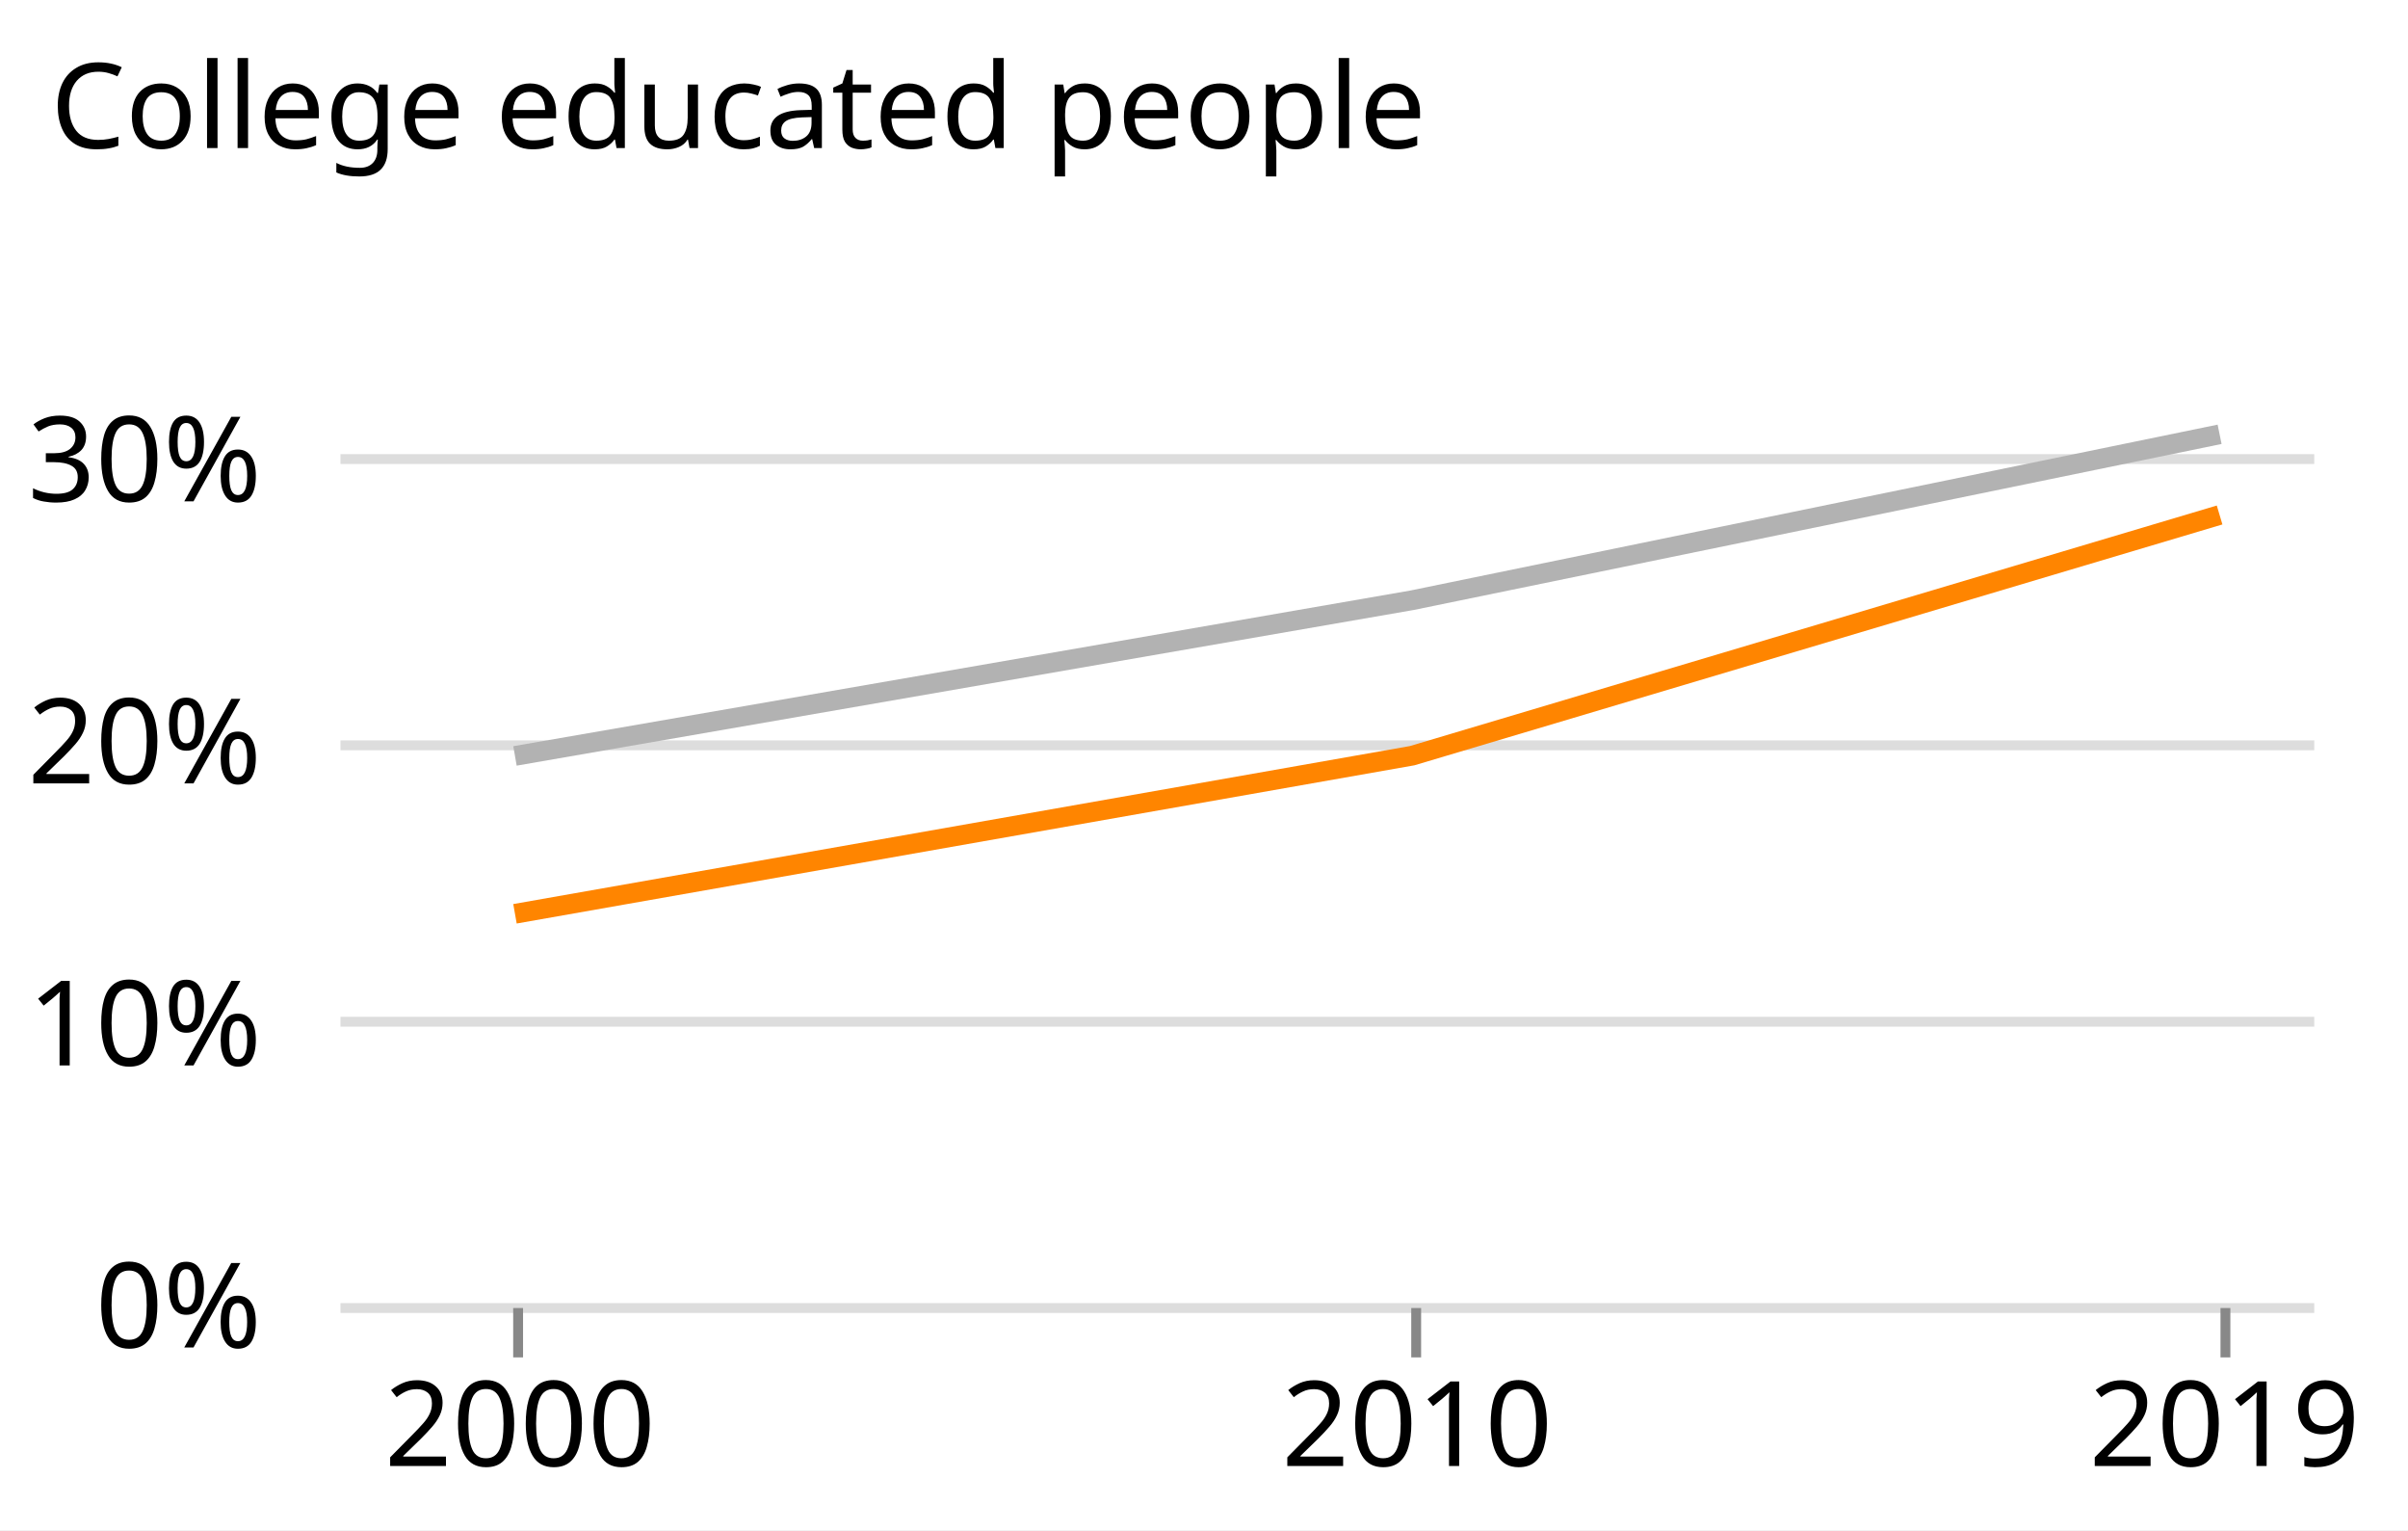
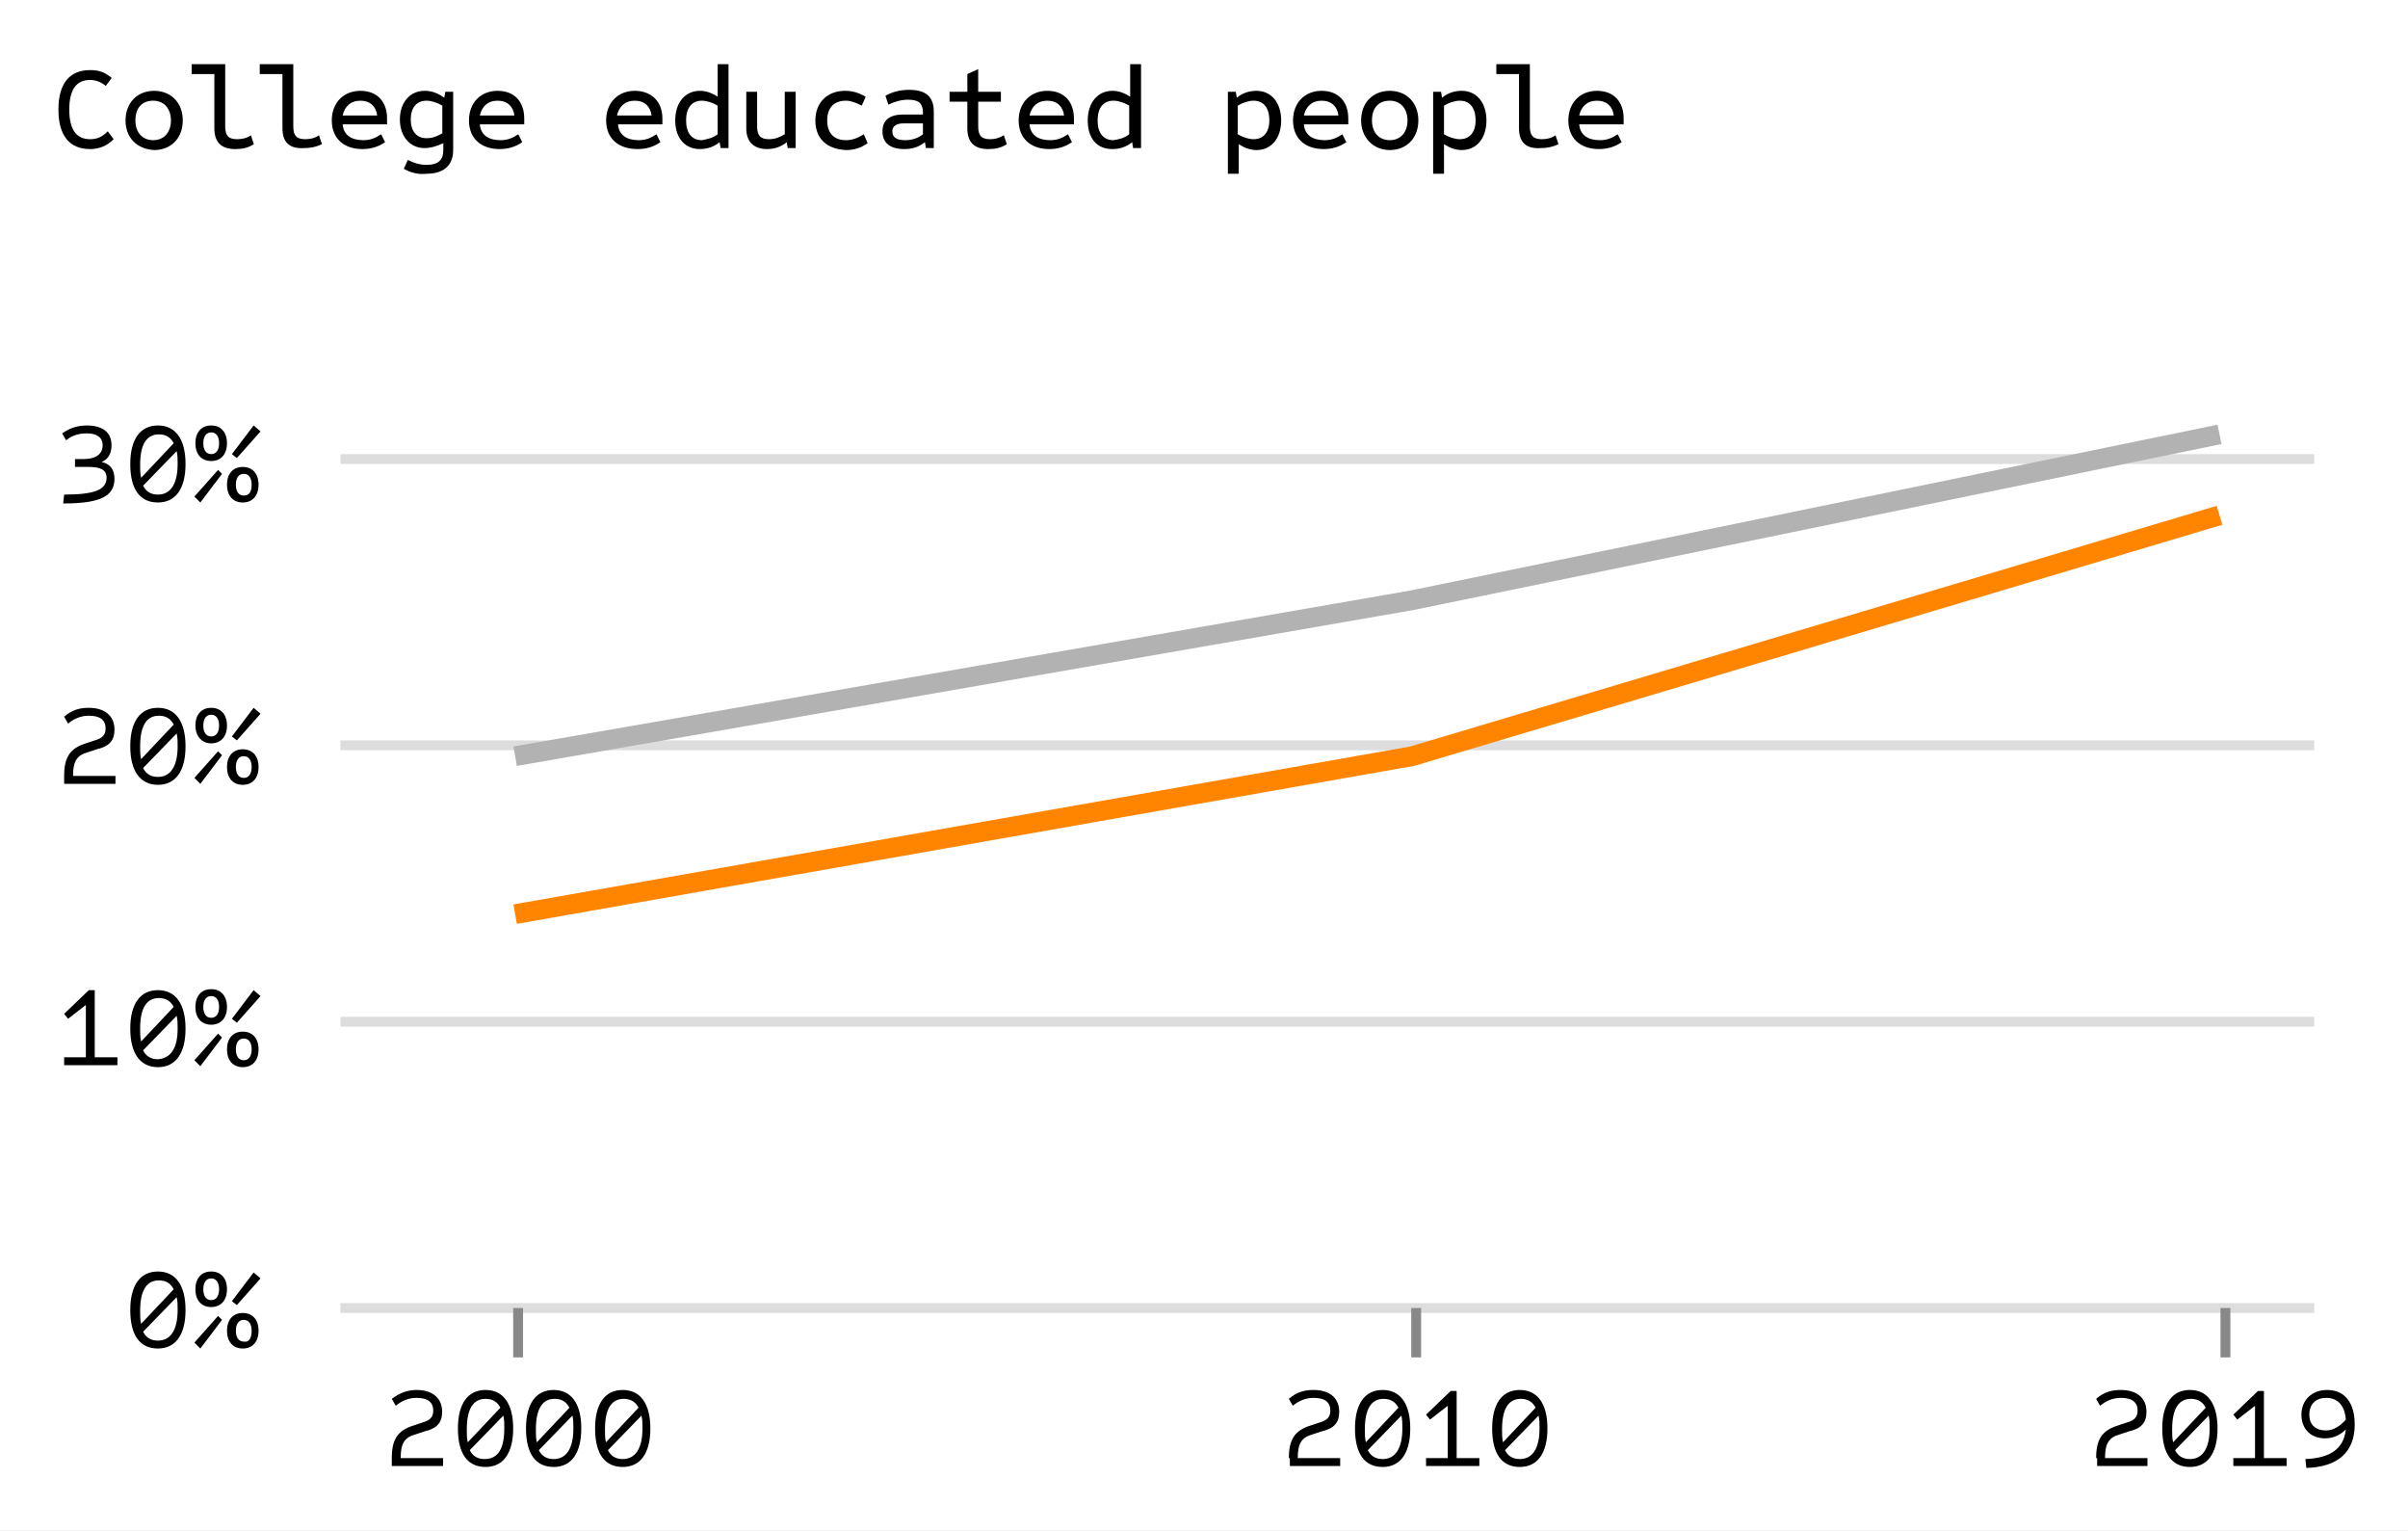
- <svg xmlns="http://www.w3.org/2000/svg" version="1.1" class="marks" width="244" height="155" viewBox="0 0 244 155">
-   <rect width="244" height="155" fill="white" />
-   <g fill="none" stroke-miterlimit="10" transform="translate(34,32)">
-     <g class="mark-group role-frame root" role="graphics-object" aria-roledescription="group mark container">
+ <svg xmlns="http://www.w3.org/2000/svg" version="1.1" id="Layer_1" x="0px" y="0px" viewBox="0 0 244 155" style="enable-background:new 0 0 244 155;" xml:space="preserve">
+   <style type="text/css">
+ 	.st0{fill:#FFFFFF;}
+ 	.st1{fill:none;}
+ 	.st2{fill:none;stroke:#DDDDDD;stroke-miterlimit:10;}
+ 	.st3{display:none;fill:none;stroke:#DDDDDD;stroke-miterlimit:10;}
+ 	.st4{fill:none;stroke:#888888;stroke-miterlimit:10;}
+ 	.st5{enable-background:new    ;}
+ 	.st6{display:none;}
+ 	.st7{fill:none;stroke:#FF8500;stroke-width:2;stroke-miterlimit:10;}
+ 	.st8{display:none;fill:none;stroke:#FF8500;stroke-width:2;stroke-miterlimit:10;}
+ 	.st9{fill:none;stroke:#B2B2B2;stroke-width:2;stroke-miterlimit:10;}
+ 	.st10{display:none;fill:none;stroke:#B2B2B2;stroke-width:2;stroke-miterlimit:10;}
+ </style>
+   <rect class="st0" width="244" height="155" />
+   <g transform="translate(34,32)">
+     <g>
      <g transform="translate(0,0)">
-         <path class="background" aria-hidden="true" d="M0,0h200v100h-200Z" />
+         <path class="st1" d="M0,0h200v100H0V0z" />
        <g>
-           <g class="mark-group role-axis" aria-hidden="true">
+           <g>
            <g transform="translate(0.5,0.5)">
-               <path class="background" aria-hidden="true" d="M0,0h0v0h0Z" pointer-events="none" />
+               <path pointer-events="none" class="st1" d="M0,0L0,0L0,0L0,0z" />
              <g>
-                 <g class="mark-rule role-axis-grid" pointer-events="none">
-                   <line transform="translate(0,100)" x2="200" y2="0" stroke="#ddd" stroke-width="1" opacity="1" />
-                   <line transform="translate(0,71)" x2="200" y2="0" stroke="#ddd" stroke-width="1" opacity="1" />
-                   <line transform="translate(0,43)" x2="200" y2="0" stroke="#ddd" stroke-width="1" opacity="1" />
-                   <line transform="translate(0,14)" x2="200" y2="0" stroke="#ddd" stroke-width="1" opacity="1" />
+                 <g pointer-events="none">
+                   <line class="st2" x1="0" y1="100" x2="200" y2="100" />
+                   <line class="st2" x1="0" y1="71" x2="200" y2="71" />
+                   <line class="st2" x1="0" y1="43" x2="200" y2="43" />
+                   <line class="st2" x1="0" y1="14" x2="200" y2="14" />
                </g>
              </g>
-               <path class="foreground" aria-hidden="true" d="" pointer-events="none" display="none" />
+               <path pointer-events="none" class="st3" d="M0,0" />
            </g>
          </g>
-           <g class="mark-group role-axis" role="graphics-symbol" aria-roledescription="axis" aria-label="X-axis for a linear scale with values from 1998 to 2020">
+           <g>
            <g transform="translate(0.5,100.5)">
-               <path class="background" aria-hidden="true" d="M0,0h0v0h0Z" pointer-events="none" />
+               <path pointer-events="none" class="st1" d="M0,0L0,0L0,0L0,0z" />
              <g>
-                 <g class="mark-rule role-axis-tick" pointer-events="none">
-                   <line transform="translate(18,0)" x2="0" y2="5" stroke="#888" stroke-width="1" opacity="1" />
-                   <line transform="translate(109,0)" x2="0" y2="5" stroke="#888" stroke-width="1" opacity="1" />
-                   <line transform="translate(191,0)" x2="0" y2="5" stroke="#888" stroke-width="1" opacity="1" />
+                 <g pointer-events="none">
+                   <line class="st4" x1="18" y1="0" x2="18" y2="5" />
+                   <line class="st4" x1="109" y1="0" x2="109" y2="5" />
+                   <line class="st4" x1="191" y1="0" x2="191" y2="5" />
                </g>
-                 <g class="mark-text role-axis-label" pointer-events="none">
-                   <text text-anchor="middle" transform="translate(18.18182,16)" font-family="Sometype Mono" font-size="12px" fill="#000" opacity="1">2000</text>
-                   <text text-anchor="middle" transform="translate(109.0909,16)" font-family="Sometype Mono" font-size="12px" fill="#000" opacity="1">2010</text>
-                   <text text-anchor="middle" transform="translate(190.9091,16)" font-family="Sometype Mono" font-size="12px" fill="#000" opacity="1">2019</text>
+                 <g pointer-events="none">
+                   <g class="st5">
+                     <path d="M5.2,15.2c0-1.9,0.6-2.8,2.2-3.3l0.9-0.3c0.7-0.2,1.1-0.5,1.1-1.2c0-0.9-0.6-1.3-1.7-1.3c-0.8,0-1.5,0.3-2.1,0.8           L5.2,9.2C6,8.6,6.8,8.3,7.7,8.3c1.6,0,2.6,0.8,2.6,2.2c0,1.1-0.5,1.7-1.8,2l-0.9,0.3c-1.1,0.3-1.5,0.9-1.5,2.4h4.3V16H5.2           V15.2z" />
+                     <path d="M11.9,12.2c0-2.5,1-3.9,2.8-3.9s2.8,1.4,2.8,3.9c0,2.5-1,3.9-2.8,3.9S11.9,14.8,11.9,12.2z M16.2,10.1           c-0.3-0.6-0.8-0.9-1.5-0.9c-1.3,0-1.9,1.1-1.9,3.1c0,0.5,0,0.9,0.1,1.3L16.2,10.1z M16.6,12.2c0-0.5,0-0.9-0.1-1.3           l-3.4,3.5c0.3,0.6,0.8,0.9,1.5,0.9C16,15.3,16.6,14.2,16.6,12.2z" />
+                     <path d="M18.8,12.2c0-2.5,1-3.9,2.8-3.9s2.8,1.4,2.8,3.9c0,2.5-1,3.9-2.8,3.9S18.8,14.8,18.8,12.2z M23.2,10.1           c-0.3-0.6-0.8-0.9-1.5-0.9c-1.3,0-1.9,1.1-1.9,3.1c0,0.5,0,0.9,0.1,1.3L23.2,10.1z M23.6,12.2c0-0.5,0-0.9-0.1-1.3           l-3.4,3.5c0.3,0.6,0.8,0.9,1.5,0.9C22.9,15.3,23.6,14.2,23.6,12.2z" />
+                     <path d="M25.8,12.2c0-2.5,1-3.9,2.8-3.9c1.8,0,2.8,1.4,2.8,3.9c0,2.5-1,3.9-2.8,3.9C26.8,16.1,25.8,14.8,25.8,12.2z            M30.2,10.1c-0.3-0.6-0.8-0.9-1.5-0.9c-1.3,0-1.9,1.1-1.9,3.1c0,0.5,0,0.9,0.1,1.3L30.2,10.1z M30.6,12.2           c0-0.5,0-0.9-0.1-1.3l-3.4,3.5c0.3,0.6,0.8,0.9,1.5,0.9C29.9,15.3,30.6,14.2,30.6,12.2z" />
+                   </g>
+                   <g class="st5">
+                     <path d="M96.1,15.2c0-1.9,0.6-2.8,2.2-3.3l0.9-0.3c0.7-0.2,1.1-0.5,1.1-1.2c0-0.9-0.6-1.3-1.7-1.3c-0.8,0-1.5,0.3-2.1,0.8           l-0.4-0.7c0.8-0.7,1.6-0.9,2.5-0.9c1.6,0,2.6,0.8,2.6,2.2c0,1.1-0.5,1.7-1.8,2l-0.9,0.3c-1.1,0.3-1.5,0.9-1.5,2.4h4.3V16           h-5.1V15.2z" />
+                     <path d="M102.8,12.2c0-2.5,1-3.9,2.8-3.9c1.8,0,2.8,1.4,2.8,3.9c0,2.5-1,3.9-2.8,3.9C103.8,16.1,102.8,14.8,102.8,12.2z            M107.2,10.1c-0.3-0.6-0.8-0.9-1.5-0.9c-1.3,0-1.9,1.1-1.9,3.1c0,0.5,0,0.9,0.1,1.3L107.2,10.1z M107.6,12.2           c0-0.5,0-0.9-0.1-1.3l-3.4,3.5c0.3,0.6,0.8,0.9,1.5,0.9C106.9,15.3,107.6,14.2,107.6,12.2z" />
+                     <path d="M109.9,15.2h2.3V9.9l-1.8,1.4l-0.4-0.5l2.5-2.4h0.6v6.8h2.3V16h-5.4V15.2z" />
+                     <path d="M116.7,12.2c0-2.5,1-3.9,2.8-3.9c1.8,0,2.8,1.4,2.8,3.9c0,2.5-1,3.9-2.8,3.9C117.7,16.1,116.7,14.8,116.7,12.2z            M121.1,10.1c-0.3-0.6-0.8-0.9-1.5-0.9c-1.3,0-1.9,1.1-1.9,3.1c0,0.5,0,0.9,0.1,1.3L121.1,10.1z M121.5,12.2           c0-0.5,0-0.9-0.1-1.3l-3.4,3.5c0.3,0.6,0.8,0.9,1.5,0.9C120.8,15.3,121.5,14.2,121.5,12.2z" />
+                   </g>
+                   <g class="st5">
+                     <path d="M177.9,15.2c0-1.9,0.6-2.8,2.2-3.3l0.9-0.3c0.7-0.2,1.1-0.5,1.1-1.2c0-0.9-0.6-1.3-1.7-1.3c-0.8,0-1.5,0.3-2.1,0.8           l-0.4-0.7c0.8-0.7,1.6-0.9,2.5-0.9c1.6,0,2.6,0.8,2.6,2.2c0,1.1-0.5,1.7-1.8,2l-0.9,0.3c-1.1,0.3-1.5,0.9-1.5,2.4h4.3V16           h-5.1V15.2z" />
+                     <path d="M184.6,12.2c0-2.5,1-3.9,2.8-3.9c1.8,0,2.8,1.4,2.8,3.9c0,2.5-1,3.9-2.8,3.9C185.6,16.1,184.6,14.8,184.6,12.2z            M189,10.1c-0.3-0.6-0.8-0.9-1.5-0.9c-1.3,0-1.9,1.1-1.9,3.1c0,0.5,0,0.9,0.1,1.3L189,10.1z M189.4,12.2           c0-0.5,0-0.9-0.1-1.3l-3.4,3.5c0.3,0.6,0.8,0.9,1.5,0.9C188.7,15.3,189.4,14.2,189.4,12.2z" />
+                     <path d="M191.7,15.2h2.3V9.9l-1.8,1.4l-0.4-0.5l2.5-2.4h0.6v6.8h2.3V16h-5.4V15.2z" />
+                     <path d="M199.1,15.3c2.6-0.1,3.9-1.1,4.1-3h0c-0.6,0.6-1.3,0.9-2.1,0.9c-1.5,0-2.4-1-2.4-2.4c0-1.5,1.1-2.5,2.6-2.5           c1.8,0,2.8,1.3,2.8,3.5c0,2.8-1.7,4.3-4.9,4.4L199.1,15.3z M203.2,11.3c-0.1-1.4-0.8-2.2-2-2.2c-1,0-1.7,0.6-1.7,1.7           c0,1,0.6,1.6,1.7,1.6C201.9,12.4,202.6,12,203.2,11.3z" />
+                   </g>
                </g>
              </g>
-               <path class="foreground" aria-hidden="true" d="" pointer-events="none" display="none" />
+               <path pointer-events="none" class="st6" d="M0,0" />
            </g>
          </g>
-           <g class="mark-group role-axis" role="graphics-symbol" aria-roledescription="axis" aria-label="Y-axis for a linear scale with values from 0% to 35%">
+           <g>
            <g transform="translate(0.5,0.5)">
-               <path class="background" aria-hidden="true" d="M0,0h0v0h0Z" pointer-events="none" />
+               <path pointer-events="none" class="st1" d="M0,0L0,0L0,0L0,0z" />
              <g>
-                 <g class="mark-text role-axis-label" pointer-events="none">
-                   <text text-anchor="end" transform="translate(-8,104)" font-family="Sometype Mono" font-size="12px" fill="#000" opacity="1">0%</text>
-                   <text text-anchor="end" transform="translate(-8,75.42857)" font-family="Sometype Mono" font-size="12px" fill="#000" opacity="1">10%</text>
-                   <text text-anchor="end" transform="translate(-8,46.85714)" font-family="Sometype Mono" font-size="12px" fill="#000" opacity="1">20%</text>
-                   <text text-anchor="end" transform="translate(-8,18.28571)" font-family="Sometype Mono" font-size="12px" fill="#000" opacity="1">30%</text>
+                 <g pointer-events="none">
+                   <g class="st5">
+                     <path d="M-21.3,100.2c0-2.5,1-3.9,2.8-3.9c1.8,0,2.8,1.4,2.8,3.9c0,2.5-1,3.9-2.8,3.9C-20.3,104.1-21.3,102.8-21.3,100.2z            M-16.9,98.1c-0.3-0.6-0.8-0.9-1.5-0.9c-1.3,0-1.9,1.1-1.9,3.1c0,0.5,0,0.9,0.1,1.3L-16.9,98.1z M-16.5,100.2           c0-0.5,0-0.9-0.1-1.3l-3.4,3.5c0.3,0.6,0.8,0.9,1.5,0.9C-17.2,103.3-16.5,102.2-16.5,100.2z" />
+                     <path d="M-14.8,103.5l2.4-2.7l0.4,0.4l-2.2,2.9L-14.8,103.5z M-14.7,98.1c0-1.1,0.6-1.8,1.6-1.8c1,0,1.6,0.7,1.6,1.8           c0,1.1-0.6,1.8-1.6,1.8C-14.1,99.9-14.7,99.2-14.7,98.1z M-12.3,98.1c0-0.7-0.3-1.1-0.8-1.1c-0.5,0-0.8,0.4-0.8,1.1           c0,0.7,0.3,1.1,0.8,1.1C-12.6,99.2-12.3,98.8-12.3,98.1z M-11.5,102.3c0-1.1,0.6-1.8,1.6-1.8c1,0,1.6,0.7,1.6,1.8           c0,1.1-0.6,1.8-1.6,1.8C-10.9,104.1-11.5,103.4-11.5,102.3z M-11,99.3l2.2-2.9l0.7,0.6l-2.4,2.7L-11,99.3z M-9,102.3           c0-0.7-0.3-1.1-0.8-1.1c-0.5,0-0.8,0.4-0.8,1.1s0.3,1.1,0.8,1.1C-9.3,103.5-9,103.1-9,102.3z" />
+                   </g>
+                   <g class="st5">
+                     <path d="M-28.1,74.6h2.3v-5.3l-1.8,1.4l-0.4-0.5l2.5-2.4h0.6v6.8h2.3v0.8h-5.4V74.6z" />
+                     <path d="M-21.3,71.7c0-2.5,1-3.9,2.8-3.9s2.8,1.4,2.8,3.9c0,2.5-1,3.9-2.8,3.9S-21.3,74.2-21.3,71.7z M-16.9,69.5           c-0.3-0.6-0.8-0.9-1.5-0.9c-1.3,0-1.9,1.1-1.9,3.1c0,0.5,0,0.9,0.1,1.3L-16.9,69.5z M-16.5,71.7c0-0.5,0-0.9-0.1-1.3           l-3.4,3.5c0.3,0.6,0.8,0.9,1.5,0.9C-17.2,74.7-16.5,73.7-16.5,71.7z" />
+                     <path d="M-14.8,74.9l2.4-2.7l0.4,0.4l-2.2,2.9L-14.8,74.9z M-14.7,69.5c0-1.1,0.6-1.8,1.6-1.8s1.6,0.7,1.6,1.8           c0,1.1-0.6,1.8-1.6,1.8S-14.7,70.6-14.7,69.5z M-12.3,69.5c0-0.7-0.3-1.1-0.8-1.1s-0.8,0.4-0.8,1.1c0,0.7,0.3,1.1,0.8,1.1           S-12.3,70.2-12.3,69.5z M-11.5,73.8c0-1.1,0.6-1.8,1.6-1.8s1.6,0.7,1.6,1.8c0,1.1-0.6,1.8-1.6,1.8S-11.5,74.9-11.5,73.8z            M-11,70.7l2.2-2.9l0.7,0.6l-2.4,2.7L-11,70.7z M-9,73.8c0-0.7-0.3-1.1-0.8-1.1s-0.8,0.4-0.8,1.1s0.3,1.1,0.8,1.1           S-9,74.5-9,73.8z" />
+                   </g>
+                   <g class="st5">
+                     <path d="M-28,46.1c0-1.9,0.6-2.8,2.2-3.3l0.9-0.3c0.7-0.2,1.1-0.5,1.1-1.2c0-0.9-0.6-1.3-1.7-1.3c-0.8,0-1.5,0.3-2.1,0.8           l-0.4-0.7c0.8-0.7,1.6-0.9,2.5-0.9c1.6,0,2.6,0.8,2.6,2.2c0,1.1-0.5,1.7-1.8,2l-0.9,0.3c-1.1,0.3-1.5,0.9-1.5,2.4h4.3v0.8           H-28V46.1z" />
+                     <path d="M-21.3,43.1c0-2.5,1-3.9,2.8-3.9s2.8,1.4,2.8,3.9c0,2.5-1,3.9-2.8,3.9S-21.3,45.6-21.3,43.1z M-16.9,40.9           c-0.3-0.6-0.8-0.9-1.5-0.9c-1.3,0-1.9,1.1-1.9,3.1c0,0.5,0,0.9,0.1,1.3L-16.9,40.9z M-16.5,43.1c0-0.5,0-0.9-0.1-1.3           l-3.4,3.5c0.3,0.6,0.8,0.9,1.5,0.9C-17.2,46.2-16.5,45.1-16.5,43.1z" />
+                     <path d="M-14.8,46.3l2.4-2.7l0.4,0.4l-2.2,2.9L-14.8,46.3z M-14.7,41c0-1.1,0.6-1.8,1.6-1.8s1.6,0.7,1.6,1.8           c0,1.1-0.6,1.8-1.6,1.8S-14.7,42-14.7,41z M-12.3,41c0-0.7-0.3-1.1-0.8-1.1s-0.8,0.4-0.8,1.1c0,0.7,0.3,1.1,0.8,1.1           S-12.3,41.7-12.3,41z M-11.5,45.2c0-1.1,0.6-1.8,1.6-1.8s1.6,0.7,1.6,1.8c0,1.1-0.6,1.8-1.6,1.8S-11.5,46.3-11.5,45.2z            M-11,42.1l2.2-2.9l0.7,0.6l-2.4,2.7L-11,42.1z M-9,45.2c0-0.7-0.3-1.1-0.8-1.1s-0.8,0.4-0.8,1.1c0,0.7,0.3,1.1,0.8,1.1           S-9,45.9-9,45.2z" />
+                   </g>
+                   <g class="st5">
+                     <path d="M-28,17.6c3.1,0,4.3-0.5,4.3-1.7c0-0.8-0.6-1.1-1.8-1.1h-1.4V14h0.9c1.2,0,1.9-0.5,1.9-1.4c0-0.8-0.6-1.2-1.6-1.2           c-0.8,0-1.5,0.2-2.1,0.7l-0.4-0.7c0.7-0.5,1.5-0.8,2.5-0.8c1.6,0,2.5,0.7,2.5,2c0,0.8-0.3,1.4-1,1.7v0           c0.9,0.2,1.3,0.8,1.3,1.7c0,1.8-1.5,2.5-5.2,2.5L-28,17.6z" />
+                     <path d="M-21.3,14.5c0-2.5,1-3.9,2.8-3.9s2.8,1.4,2.8,3.9c0,2.5-1,3.9-2.8,3.9S-21.3,17.1-21.3,14.5z M-16.9,12.4           c-0.3-0.6-0.8-0.9-1.5-0.9c-1.3,0-1.9,1.1-1.9,3.1c0,0.5,0,0.9,0.1,1.3L-16.9,12.4z M-16.5,14.5c0-0.5,0-0.9-0.1-1.3           l-3.4,3.5c0.3,0.6,0.8,0.9,1.5,0.9C-17.2,17.6-16.5,16.5-16.5,14.5z" />
+                     <path d="M-14.8,17.8l2.4-2.7l0.4,0.4l-2.2,2.9L-14.8,17.8z M-14.7,12.4c0-1.1,0.6-1.8,1.6-1.8s1.6,0.7,1.6,1.8           c0,1.1-0.6,1.8-1.6,1.8S-14.7,13.5-14.7,12.4z M-12.3,12.4c0-0.7-0.3-1.1-0.8-1.1s-0.8,0.4-0.8,1.1c0,0.7,0.3,1.1,0.8,1.1           S-12.3,13.1-12.3,12.4z M-11.5,16.6c0-1.1,0.6-1.8,1.6-1.8s1.6,0.7,1.6,1.8c0,1.1-0.6,1.8-1.6,1.8S-11.5,17.7-11.5,16.6z            M-11,13.5l2.2-2.9l0.7,0.6l-2.4,2.7L-11,13.5z M-9,16.6c0-0.7-0.3-1.1-0.8-1.1s-0.8,0.4-0.8,1.1s0.3,1.1,0.8,1.1           S-9,17.4-9,16.6z" />
+                   </g>
                </g>
              </g>
-               <path class="foreground" aria-hidden="true" d="" pointer-events="none" display="none" />
+               <path pointer-events="none" class="st6" d="M0,0" />
            </g>
          </g>
-           <g class="mark-group role-scope pathgroup" role="graphics-object" aria-roledescription="group mark container">
+           <g>
            <g transform="translate(0,0)">
-               <path class="background" aria-hidden="true" d="M0,0h200v100h-200Z" />
+               <path class="st1" d="M0,0h200v100H0V0z" />
              <g>
-                 <g class="mark-line role-mark marks" role="graphics-object" aria-roledescription="line mark container">
-                   <path aria-label="nta_name: Port Richmond; year: 2000; valuePer: 14%" role="graphics-symbol" aria-roledescription="line mark" d="M18.182,60.565L109.091,44.549L190.909,20.167" stroke="#ff8500" stroke-width="2" />
+                 <g>
+                   <path class="st7" d="M18.2,60.6l90.9-16l81.8-24.4" />
                </g>
              </g>
-               <path class="foreground" aria-hidden="true" d="" display="none" />
+               <path class="st8" d="M0,0" />
            </g>
            <g transform="translate(0,0)">
-               <path class="background" aria-hidden="true" d="M0,0h200v100h-200Z" />
+               <path class="st1" d="M0,0h200v100H0V0z" />
              <g>
-                 <g class="mark-line role-mark marks" role="graphics-object" aria-roledescription="line mark container">
-                   <path aria-label="nta_name: New York City; year: 2000; valuePer: 19%" role="graphics-symbol" aria-roledescription="line mark" d="M18.182,44.573L109.091,28.802L190.909,11.994" stroke="#b2b2b2" stroke-width="2" />
+                 <g>
+                   <path class="st9" d="M18.2,44.6l90.9-15.8L190.9,12" />
                </g>
              </g>
-               <path class="foreground" aria-hidden="true" d="" display="none" />
+               <path class="st10" d="M0,0" />
            </g>
          </g>
-           <g class="mark-group role-title">
+           <g>
            <g transform="translate(-28.87997,-16)">
-               <path class="background" aria-hidden="true" d="M0,0h0v0h0Z" pointer-events="none" />
+               <path pointer-events="none" class="st1" d="M0,0L0,0L0,0L0,0z" />
              <g>
-                 <g class="mark-text role-title-text" role="graphics-symbol" aria-roledescription="title" aria-label="Title text 'College educated people'" pointer-events="none">
-                   <text text-anchor="start" transform="translate(0,-1)" font-family="Sometype Mono" font-size="12px" font-weight="500" fill="#000" opacity="1">College educated people</text>
+                 <g pointer-events="none">
+                   <g class="st5">
+                     <path d="M0.8-4.9c0-2.6,1.1-4,3.2-4c0.9,0,1.5,0.2,2.2,0.8L5.6-7.3C5.1-7.7,4.6-7.9,4-7.9c-1.4,0-2.1,1-2.1,3           c0,2,0.7,3,2.1,3c0.7,0,1.2-0.2,1.8-0.8l0.6,0.8c-0.7,0.7-1.5,1-2.4,1C1.9-0.9,0.8-2.3,0.8-4.9z" />
+                     <path d="M7.6-3.8c0-1.8,1.2-3,2.9-3c1.7,0,2.9,1.2,2.9,3c0,1.8-1.2,3-2.9,3C8.7-0.9,7.6-2.1,7.6-3.8z M12.2-3.8           c0-1.2-0.7-2-1.8-2s-1.8,0.7-1.8,2c0,1.2,0.7,2,1.8,2S12.2-2.6,12.2-3.8z" />
+                     <path d="M16.6-3v-5.5h-2.3v-1h3.4v6.3c0,0.9,0.3,1.3,1.2,1.3c0.5,0,1-0.1,1.4-0.4l0.3,0.9C20-1,19.4-0.9,18.7-0.9           C17.3-0.9,16.6-1.6,16.6-3z" />
+                     <path d="M23.5-3v-5.5h-2.3v-1h3.4v6.3c0,0.9,0.3,1.3,1.2,1.3c0.5,0,1-0.1,1.4-0.4l0.3,0.9c-0.6,0.3-1.2,0.4-1.8,0.4           C24.2-0.9,23.5-1.6,23.5-3z" />
+                     <path d="M28.5-3.8c0-1.8,1.2-3,2.9-3c1.7,0,2.7,1.1,2.7,2.8c0,0.2,0,0.4,0,0.6h-4.5c0.1,1.1,0.9,1.6,2.1,1.6           c0.7,0,1.2-0.2,1.8-0.6l0.4,0.8c-0.7,0.5-1.5,0.7-2.3,0.7C29.7-0.9,28.5-2,28.5-3.8z M33.1-4.3c-0.1-0.9-0.7-1.5-1.7-1.5           c-1,0-1.6,0.6-1.8,1.5H33.1z" />
+                     <path d="M35.8,1.1l0.4-0.9c0.6,0.3,1.2,0.5,1.9,0.5c1.2,0,1.7-0.5,1.7-1.5v-0.7C39.2-1.2,38.5-1,37.9-1           c-1.5,0-2.5-1.2-2.5-2.9s1-2.9,2.5-2.9c0.7,0,1.3,0.2,2,0.7L40-6.7h0.8v5.9c0,1.5-0.9,2.4-2.7,2.4           C37.3,1.7,36.5,1.5,35.8,1.1z M39.7-2.5v-2.8c-0.5-0.3-1.1-0.5-1.6-0.5c-1,0-1.6,0.7-1.6,1.9c0,1.2,0.6,1.9,1.6,1.9           C38.7-2,39.2-2.2,39.7-2.5z" />
+                     <path d="M42.4-3.8c0-1.8,1.2-3,2.9-3c1.7,0,2.7,1.1,2.7,2.8c0,0.2,0,0.4,0,0.6h-4.5c0.1,1.1,0.9,1.6,2.1,1.6           c0.7,0,1.2-0.2,1.8-0.6l0.4,0.8c-0.7,0.5-1.5,0.7-2.3,0.7C43.6-0.9,42.4-2,42.4-3.8z M47-4.3c-0.1-0.9-0.7-1.5-1.7-1.5           c-1,0-1.6,0.6-1.8,1.5H47z" />
+                     <path d="M56.3-3.8c0-1.8,1.2-3,2.9-3C60.9-6.8,62-5.7,62-4c0,0.2,0,0.4,0,0.6h-4.5c0.1,1.1,0.9,1.6,2.1,1.6           c0.7,0,1.2-0.2,1.8-0.6l0.4,0.8c-0.7,0.5-1.5,0.7-2.3,0.7C57.5-0.9,56.3-2,56.3-3.8z M60.9-4.3c-0.1-0.9-0.7-1.5-1.7-1.5           c-1,0-1.6,0.6-1.8,1.5H60.9z" />
+                     <path d="M63.3-3.8c0-1.8,1-3,2.5-3c0.6,0,1.2,0.2,1.8,0.6v-3.3h1.1V-1h-0.8l-0.1-0.6c-0.6,0.5-1.3,0.7-2,0.7           C64.3-0.9,63.3-2,63.3-3.8z M67.6-2.4v-2.9c-0.5-0.3-1.1-0.5-1.6-0.5c-1,0-1.6,0.7-1.6,2c0,1.3,0.6,2,1.6,2           C66.5-1.9,67.1-2,67.6-2.4z" />
+                     <path d="M70.5-3v-3.7h1.1v3.5c0,0.9,0.3,1.3,1.2,1.3c0.6,0,1.1-0.2,1.6-0.5v-4.3h1.1V-1h-0.8l-0.1-0.6           c-0.6,0.5-1.3,0.7-2,0.7C71.3-0.9,70.5-1.6,70.5-3z" />
+                     <path d="M77.5-3.8c0-1.8,1.2-3,3-3c0.8,0,1.4,0.2,2.1,0.6l-0.4,0.9c-0.6-0.3-1.1-0.5-1.6-0.5c-1.2,0-1.9,0.7-1.9,2           c0,1.3,0.7,2,1.9,2c0.6,0,1.2-0.2,1.8-0.6l0.4,0.9c-0.7,0.5-1.4,0.7-2.2,0.7C78.6-0.9,77.5-2,77.5-3.8z" />
+                     <path d="M84.3-2.7c0-1.1,0.7-1.7,2.1-1.7h2v-0.2c0-0.9-0.4-1.3-1.5-1.3c-0.7,0-1.4,0.2-2,0.5l-0.3-0.9           c0.7-0.4,1.5-0.6,2.4-0.6c1.7,0,2.5,0.7,2.5,2.2V-1h-0.8l-0.1-0.6c-0.6,0.5-1.3,0.7-2.1,0.7C85.1-0.9,84.3-1.5,84.3-2.7z            M88.4-2.4v-1.1h-2c-0.7,0-1.1,0.3-1.1,0.8c0,0.6,0.4,0.9,1.3,0.9C87.3-1.8,87.9-2,88.4-2.4z" />
+                     <path d="M92.9-3v-2.7h-1.8v-1h1.8v-1.8l1.1-0.5v2.3h2.3v1h-2.3v2.5c0,0.9,0.3,1.3,1.2,1.3c0.5,0,0.9-0.1,1.4-0.4l0.3,0.9           C96.3-1,95.7-0.9,95-0.9C93.6-0.9,92.9-1.6,92.9-3z" />
+                     <path d="M98.1-3.8c0-1.8,1.2-3,2.9-3c1.7,0,2.7,1.1,2.7,2.8c0,0.2,0,0.4,0,0.6h-4.5c0.1,1.1,0.9,1.6,2.1,1.6           c0.7,0,1.2-0.2,1.8-0.6l0.4,0.8c-0.7,0.5-1.5,0.7-2.3,0.7C99.3-0.9,98.1-2,98.1-3.8z M102.7-4.3c-0.1-0.9-0.7-1.5-1.7-1.5           c-1,0-1.6,0.6-1.8,1.5H102.7z" />
+                     <path d="M105.1-3.8c0-1.8,1-3,2.5-3c0.6,0,1.2,0.2,1.8,0.6v-3.3h1.1V-1h-0.8l-0.1-0.6c-0.6,0.5-1.3,0.7-2,0.7           C106-0.9,105.1-2,105.1-3.8z M109.3-2.4v-2.9c-0.5-0.3-1.1-0.5-1.6-0.5c-1,0-1.6,0.7-1.6,2c0,1.3,0.6,2,1.6,2           C108.3-1.9,108.8-2,109.3-2.4z" />
+                     <path d="M119.3-6.7h0.8l0.1,0.6c0.6-0.5,1.3-0.7,2-0.7c1.5,0,2.5,1.2,2.5,3c0,1.8-1,3-2.5,3c-0.6,0-1.2-0.2-1.8-0.6v3h-1.1           V-6.7z M123.5-3.8c0-1.3-0.6-2-1.6-2c-0.5,0-1.1,0.2-1.6,0.5v2.9c0.5,0.3,1.1,0.5,1.6,0.5C122.9-1.9,123.5-2.6,123.5-3.8z" />
+                     <path d="M125.9-3.8c0-1.8,1.2-3,2.9-3c1.7,0,2.7,1.1,2.7,2.8c0,0.2,0,0.4,0,0.6H127c0.1,1.1,0.9,1.6,2.1,1.6           c0.7,0,1.2-0.2,1.8-0.6l0.4,0.8c-0.7,0.5-1.5,0.7-2.3,0.7C127.1-0.9,125.9-2,125.9-3.8z M130.5-4.3           c-0.1-0.9-0.7-1.5-1.7-1.5c-1,0-1.6,0.6-1.8,1.5H130.5z" />
+                     <path d="M132.8-3.8c0-1.8,1.2-3,2.9-3s2.9,1.2,2.9,3c0,1.8-1.2,3-2.9,3S132.8-2.1,132.8-3.8z M137.5-3.8c0-1.2-0.7-2-1.8-2           s-1.8,0.7-1.8,2c0,1.2,0.7,2,1.8,2S137.5-2.6,137.5-3.8z" />
+                     <path d="M140.1-6.7h0.8l0.1,0.6c0.6-0.5,1.3-0.7,2-0.7c1.5,0,2.5,1.2,2.5,3c0,1.8-1,3-2.5,3c-0.6,0-1.2-0.2-1.8-0.6v3h-1.1           V-6.7z M144.4-3.8c0-1.3-0.6-2-1.6-2c-0.5,0-1.1,0.2-1.6,0.5v2.9c0.5,0.3,1.1,0.5,1.6,0.5C143.8-1.9,144.4-2.6,144.4-3.8z" />
+                     <path d="M148.8-3v-5.5h-2.3v-1h3.4v6.3c0,0.9,0.3,1.3,1.2,1.3c0.5,0,1-0.1,1.4-0.4l0.3,0.9c-0.6,0.3-1.2,0.4-1.8,0.4           C149.5-0.9,148.8-1.6,148.8-3z" />
+                     <path d="M153.8-3.8c0-1.8,1.2-3,2.9-3c1.7,0,2.7,1.1,2.7,2.8c0,0.2,0,0.4,0,0.6h-4.5c0.1,1.1,0.9,1.6,2.1,1.6           c0.7,0,1.2-0.2,1.8-0.6l0.4,0.8c-0.7,0.5-1.5,0.7-2.3,0.7C155-0.9,153.8-2,153.8-3.8z M158.4-4.3c-0.1-0.9-0.7-1.5-1.7-1.5           c-1,0-1.6,0.6-1.8,1.5H158.4z" />
+                   </g>
                </g>
              </g>
-               <path class="foreground" aria-hidden="true" d="" pointer-events="none" display="none" />
+               <path pointer-events="none" class="st6" d="M0,0" />
            </g>
          </g>
        </g>
-         <path class="foreground" aria-hidden="true" d="" display="none" />
+         <path class="st6" d="M0,0" />
      </g>
    </g>
  </g>
</svg>
